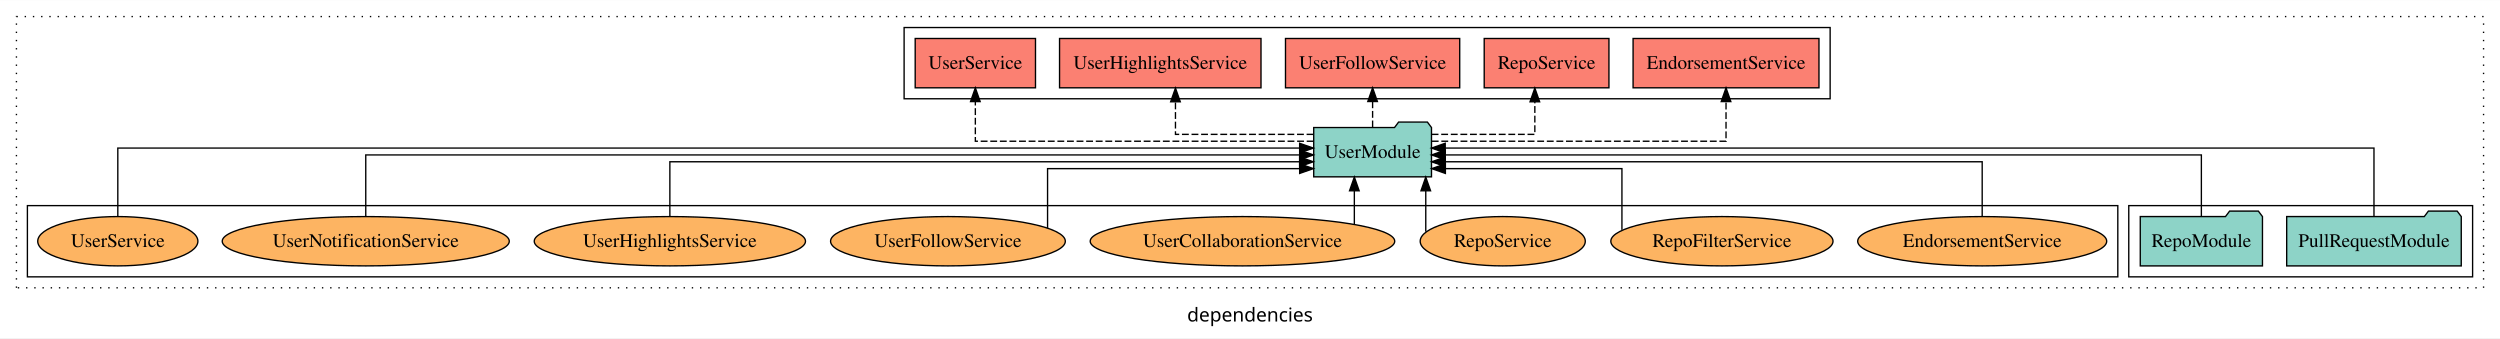
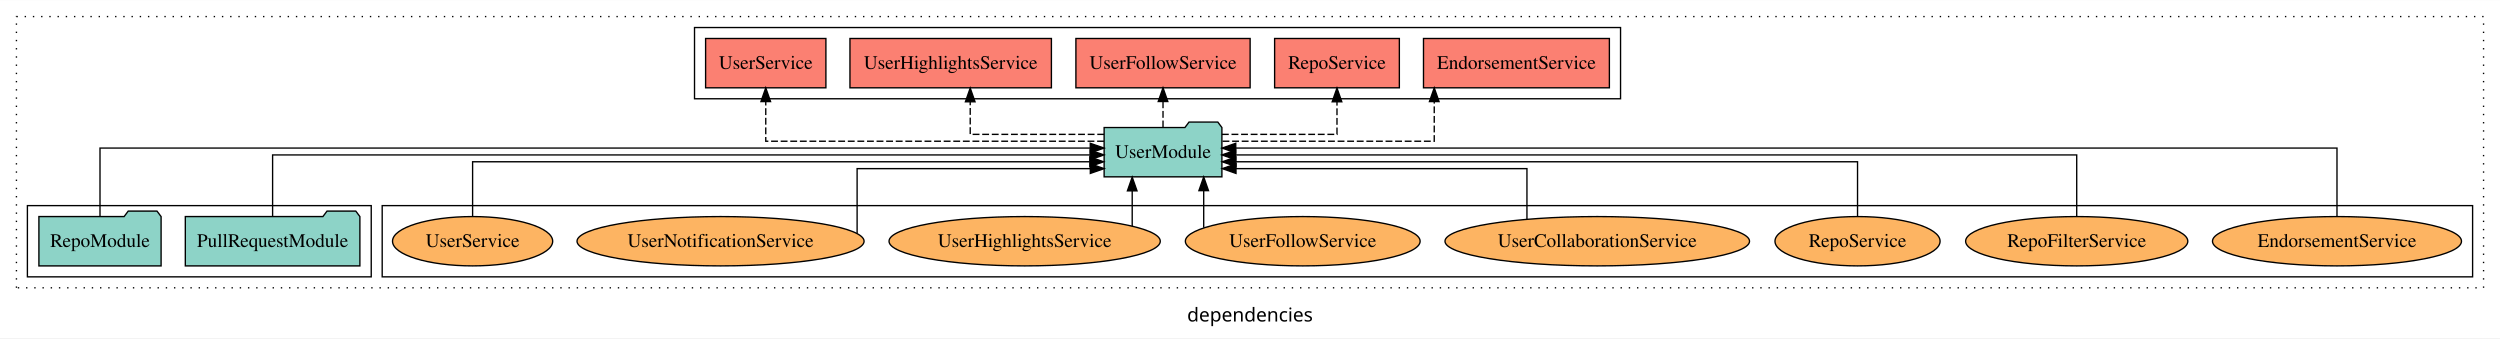
<svg xmlns="http://www.w3.org/2000/svg" width="1825pt" height="247pt" viewBox="0.00 0.00 1825.00 246.80">
  <g id="graph0" class="graph" transform="scale(1 1) rotate(0) translate(4 242.8)">
    <polygon fill="white" stroke="transparent" points="-4,4 -4,-242.8 1821,-242.8 1821,4 -4,4" />
    <text text-anchor="middle" x="908.5" y="-8.2" font-family="sans-serif" font-size="14.00">dependencies</text>
    <g id="clust1" class="cluster">
      <polygon fill="none" stroke="black" stroke-dasharray="1,5" points="8,-32.8 8,-230.8 1809,-230.8 1809,-32.8 8,-32.8" />
    </g>
-     <g id="clust3" class="cluster">
-       <polygon fill="none" stroke="black" points="1550,-40.8 1550,-92.8 1801,-92.8 1801,-40.8 1550,-40.8" />
+     <g id="clust6" class="cluster">
+       <polygon fill="none" stroke="black" points="275,-40.8 275,-92.8 1801,-92.8 1801,-40.8 275,-40.8" />
    </g>
    <g id="clust4" class="cluster">
-       <polygon fill="none" stroke="black" points="656,-170.8 656,-222.8 1332,-222.8 1332,-170.8 656,-170.8" />
+       <polygon fill="none" stroke="black" points="503,-170.8 503,-222.8 1179,-222.8 1179,-170.8 503,-170.8" />
    </g>
-     <g id="clust6" class="cluster">
-       <polygon fill="none" stroke="black" points="16,-40.8 16,-92.8 1542,-92.8 1542,-40.8 16,-40.8" />
+     <g id="clust3" class="cluster">
+       <polygon fill="none" stroke="black" points="16,-40.8 16,-92.8 267,-92.8 267,-40.8 16,-40.8" />
    </g>
    <g id="node1" class="node">
-       <polygon fill="#8dd3c7" stroke="black" points="1792.72,-84.8 1789.72,-88.8 1768.72,-88.8 1765.72,-84.8 1665.28,-84.8 1665.28,-48.8 1792.72,-48.8 1792.72,-84.8" />
-       <text text-anchor="middle" x="1729" y="-62.6" font-family="Times,serif" font-size="14.00">PullRequestModule</text>
+       <polygon fill="#8dd3c7" stroke="black" points="258.72,-84.8 255.72,-88.8 234.72,-88.8 231.72,-84.8 131.28,-84.8 131.28,-48.8 258.72,-48.8 258.72,-84.8" />
+       <text text-anchor="middle" x="195" y="-62.6" font-family="Times,serif" font-size="14.00">PullRequestModule</text>
    </g>
    <g id="node3" class="node">
-       <polygon fill="#8dd3c7" stroke="black" points="1040.99,-149.8 1037.99,-153.8 1016.99,-153.8 1013.99,-149.8 955.01,-149.8 955.01,-113.8 1040.99,-113.8 1040.99,-149.8" />
-       <text text-anchor="middle" x="998" y="-127.6" font-family="Times,serif" font-size="14.00">UserModule</text>
+       <polygon fill="#8dd3c7" stroke="black" points="887.99,-149.8 884.99,-153.8 863.99,-153.8 860.99,-149.8 802.01,-149.8 802.01,-113.8 887.99,-113.8 887.99,-149.8" />
+       <text text-anchor="middle" x="845" y="-127.6" font-family="Times,serif" font-size="14.00">UserModule</text>
    </g>
    <g id="edge1" class="edge">
-       <path fill="none" stroke="black" d="M1729,-85.02C1729,-105.17 1729,-134.8 1729,-134.8 1729,-134.8 1051,-134.8 1051,-134.8" />
-       <polygon fill="black" stroke="black" points="1051,-131.3 1041,-134.8 1051,-138.3 1051,-131.3" />
+       <path fill="none" stroke="black" d="M195,-85.02C195,-103.63 195,-129.8 195,-129.8 195,-129.8 791.85,-129.8 791.85,-129.8" />
+       <polygon fill="black" stroke="black" points="791.85,-133.3 801.85,-129.8 791.85,-126.3 791.85,-133.3" />
    </g>
    <g id="node2" class="node">
-       <polygon fill="#8dd3c7" stroke="black" points="1647.6,-84.8 1644.6,-88.8 1623.6,-88.8 1620.6,-84.8 1558.4,-84.8 1558.4,-48.8 1647.6,-48.8 1647.6,-84.8" />
-       <text text-anchor="middle" x="1603" y="-62.6" font-family="Times,serif" font-size="14.00">RepoModule</text>
+       <polygon fill="#8dd3c7" stroke="black" points="113.6,-84.8 110.6,-88.8 89.6,-88.8 86.6,-84.8 24.4,-84.8 24.4,-48.8 113.6,-48.8 113.6,-84.8" />
+       <text text-anchor="middle" x="69" y="-62.6" font-family="Times,serif" font-size="14.00">RepoModule</text>
    </g>
    <g id="edge2" class="edge">
-       <path fill="none" stroke="black" d="M1603,-85.02C1603,-103.63 1603,-129.8 1603,-129.8 1603,-129.8 1051.03,-129.8 1051.03,-129.8" />
-       <polygon fill="black" stroke="black" points="1051.03,-126.3 1041.03,-129.8 1051.03,-133.3 1051.03,-126.3" />
+       <path fill="none" stroke="black" d="M69,-85.02C69,-105.17 69,-134.8 69,-134.8 69,-134.8 791.9,-134.8 791.9,-134.8" />
+       <polygon fill="black" stroke="black" points="791.9,-138.3 801.9,-134.8 791.9,-131.3 791.9,-138.3" />
    </g>
    <g id="node4" class="node">
-       <polygon fill="#fb8072" stroke="black" points="1323.85,-214.8 1188.15,-214.8 1188.15,-178.8 1323.85,-178.8 1323.85,-214.8" />
-       <text text-anchor="middle" x="1256" y="-192.6" font-family="Times,serif" font-size="14.00">EndorsementService </text>
+       <polygon fill="#fb8072" stroke="black" points="1170.85,-214.8 1035.15,-214.8 1035.15,-178.8 1170.85,-178.8 1170.85,-214.8" />
+       <text text-anchor="middle" x="1103" y="-192.6" font-family="Times,serif" font-size="14.00">EndorsementService </text>
    </g>
    <g id="edge3" class="edge">
-       <path fill="none" stroke="black" stroke-dasharray="5,2" d="M1041.18,-139.8C1114.63,-139.8 1256,-139.8 1256,-139.8 1256,-139.8 1256,-168.76 1256,-168.76" />
-       <polygon fill="black" stroke="black" points="1252.5,-168.76 1256,-178.76 1259.5,-168.76 1252.5,-168.76" />
+       <path fill="none" stroke="black" stroke-dasharray="5,2" d="M888.45,-139.8C946.74,-139.8 1043,-139.8 1043,-139.8 1043,-139.8 1043,-168.76 1043,-168.76" />
+       <polygon fill="black" stroke="black" points="1039.5,-168.76 1043,-178.76 1046.5,-168.76 1039.5,-168.76" />
    </g>
    <g id="node5" class="node">
-       <polygon fill="#fb8072" stroke="black" points="1170.53,-214.8 1079.47,-214.8 1079.47,-178.8 1170.53,-178.8 1170.53,-214.8" />
-       <text text-anchor="middle" x="1125" y="-192.6" font-family="Times,serif" font-size="14.00">RepoService </text>
+       <polygon fill="#fb8072" stroke="black" points="1017.53,-214.8 926.47,-214.8 926.47,-178.8 1017.53,-178.8 1017.53,-214.8" />
+       <text text-anchor="middle" x="972" y="-192.6" font-family="Times,serif" font-size="14.00">RepoService </text>
    </g>
    <g id="edge4" class="edge">
-       <path fill="none" stroke="black" stroke-dasharray="5,2" d="M1041.09,-144.8C1074.95,-144.8 1116.43,-144.8 1116.43,-144.8 1116.43,-144.8 1116.43,-168.61 1116.43,-168.61" />
-       <polygon fill="black" stroke="black" points="1112.93,-168.61 1116.43,-178.61 1119.93,-168.61 1112.93,-168.61" />
+       <path fill="none" stroke="black" stroke-dasharray="5,2" d="M888,-144.8C924.84,-144.8 972,-144.8 972,-144.8 972,-144.8 972,-168.61 972,-168.61" />
+       <polygon fill="black" stroke="black" points="968.5,-168.61 972,-178.61 975.5,-168.61 968.5,-168.61" />
    </g>
    <g id="node6" class="node">
-       <polygon fill="#fb8072" stroke="black" points="1061.59,-214.8 934.41,-214.8 934.41,-178.8 1061.59,-178.8 1061.59,-214.8" />
-       <text text-anchor="middle" x="998" y="-192.6" font-family="Times,serif" font-size="14.00">UserFollowService </text>
+       <polygon fill="#fb8072" stroke="black" points="908.59,-214.8 781.41,-214.8 781.41,-178.8 908.59,-178.8 908.59,-214.8" />
+       <text text-anchor="middle" x="845" y="-192.6" font-family="Times,serif" font-size="14.00">UserFollowService </text>
    </g>
    <g id="edge5" class="edge">
-       <path fill="none" stroke="black" stroke-dasharray="5,2" d="M998,-149.91C998,-149.91 998,-168.79 998,-168.79" />
-       <polygon fill="black" stroke="black" points="994.5,-168.79 998,-178.79 1001.5,-168.79 994.5,-168.79" />
+       <path fill="none" stroke="black" stroke-dasharray="5,2" d="M845,-149.91C845,-149.91 845,-168.79 845,-168.79" />
+       <polygon fill="black" stroke="black" points="841.5,-168.79 845,-178.79 848.5,-168.79 841.5,-168.79" />
    </g>
    <g id="node7" class="node">
-       <polygon fill="#fb8072" stroke="black" points="916.53,-214.8 769.47,-214.8 769.47,-178.8 916.53,-178.8 916.53,-214.8" />
-       <text text-anchor="middle" x="843" y="-192.6" font-family="Times,serif" font-size="14.00">UserHighlightsService </text>
+       <polygon fill="#fb8072" stroke="black" points="763.53,-214.8 616.47,-214.8 616.47,-178.8 763.53,-178.8 763.53,-214.8" />
+       <text text-anchor="middle" x="690" y="-192.6" font-family="Times,serif" font-size="14.00">UserHighlightsService </text>
    </g>
    <g id="edge6" class="edge">
-       <path fill="none" stroke="black" stroke-dasharray="5,2" d="M954.82,-144.8C912.43,-144.8 854.09,-144.8 854.09,-144.8 854.09,-144.8 854.09,-168.61 854.09,-168.61" />
-       <polygon fill="black" stroke="black" points="850.59,-168.61 854.09,-178.61 857.59,-168.61 850.59,-168.61" />
+       <path fill="none" stroke="black" stroke-dasharray="5,2" d="M802.01,-144.8C760.62,-144.8 704.26,-144.8 704.26,-144.8 704.26,-144.8 704.26,-168.61 704.26,-168.61" />
+       <polygon fill="black" stroke="black" points="700.76,-168.61 704.26,-178.61 707.76,-168.61 700.76,-168.61" />
    </g>
    <g id="node8" class="node">
-       <polygon fill="#fb8072" stroke="black" points="751.91,-214.8 664.09,-214.8 664.09,-178.8 751.91,-178.8 751.91,-214.8" />
-       <text text-anchor="middle" x="708" y="-192.6" font-family="Times,serif" font-size="14.00">UserService </text>
+       <polygon fill="#fb8072" stroke="black" points="598.91,-214.8 511.09,-214.8 511.09,-178.8 598.91,-178.8 598.91,-214.8" />
+       <text text-anchor="middle" x="555" y="-192.6" font-family="Times,serif" font-size="14.00">UserService </text>
    </g>
    <g id="edge7" class="edge">
-       <path fill="none" stroke="black" stroke-dasharray="5,2" d="M954.9,-139.8C874.11,-139.8 708,-139.8 708,-139.8 708,-139.8 708,-168.76 708,-168.76" />
-       <polygon fill="black" stroke="black" points="704.5,-168.76 708,-178.76 711.5,-168.76 704.5,-168.76" />
+       <path fill="none" stroke="black" stroke-dasharray="5,2" d="M801.9,-139.8C721.11,-139.8 555,-139.8 555,-139.8 555,-139.8 555,-168.76 555,-168.76" />
+       <polygon fill="black" stroke="black" points="551.5,-168.76 555,-178.76 558.5,-168.76 551.5,-168.76" />
    </g>
    <g id="node9" class="node">
-       <ellipse fill="#fdb462" stroke="black" cx="1443" cy="-66.8" rx="90.89" ry="18" />
-       <text text-anchor="middle" x="1443" y="-62.6" font-family="Times,serif" font-size="14.00">EndorsementService</text>
+       <ellipse fill="#fdb462" stroke="black" cx="1702" cy="-66.8" rx="90.89" ry="18" />
+       <text text-anchor="middle" x="1702" y="-62.6" font-family="Times,serif" font-size="14.00">EndorsementService</text>
    </g>
    <g id="edge8" class="edge">
-       <path fill="none" stroke="black" d="M1443,-84.83C1443,-101.86 1443,-124.8 1443,-124.8 1443,-124.8 1051.07,-124.8 1051.07,-124.8" />
-       <polygon fill="black" stroke="black" points="1051.07,-121.3 1041.07,-124.8 1051.07,-128.3 1051.07,-121.3" />
+       <path fill="none" stroke="black" d="M1702,-85.02C1702,-105.17 1702,-134.8 1702,-134.8 1702,-134.8 898.09,-134.8 898.09,-134.8" />
+       <polygon fill="black" stroke="black" points="898.09,-131.3 888.09,-134.8 898.09,-138.3 898.09,-131.3" />
    </g>
    <g id="node10" class="node">
-       <ellipse fill="#fdb462" stroke="black" cx="1253" cy="-66.8" rx="81.1" ry="18" />
-       <text text-anchor="middle" x="1253" y="-62.6" font-family="Times,serif" font-size="14.00">RepoFilterService</text>
+       <ellipse fill="#fdb462" stroke="black" cx="1512" cy="-66.8" rx="81.1" ry="18" />
+       <text text-anchor="middle" x="1512" y="-62.6" font-family="Times,serif" font-size="14.00">RepoFilterService</text>
    </g>
    <g id="edge9" class="edge">
-       <path fill="none" stroke="black" d="M1180.01,-75.08C1180.01,-89.99 1180.01,-119.8 1180.01,-119.8 1180.01,-119.8 1051.13,-119.8 1051.13,-119.8" />
-       <polygon fill="black" stroke="black" points="1051.13,-116.3 1041.13,-119.8 1051.13,-123.3 1051.13,-116.3" />
+       <path fill="none" stroke="black" d="M1512,-85.02C1512,-103.63 1512,-129.8 1512,-129.8 1512,-129.8 897.99,-129.8 897.99,-129.8" />
+       <polygon fill="black" stroke="black" points="897.99,-126.3 887.99,-129.8 897.99,-133.3 897.99,-126.3" />
    </g>
    <g id="node11" class="node">
-       <ellipse fill="#fdb462" stroke="black" cx="1093" cy="-66.8" rx="60.26" ry="18" />
-       <text text-anchor="middle" x="1093" y="-62.6" font-family="Times,serif" font-size="14.00">RepoService</text>
+       <ellipse fill="#fdb462" stroke="black" cx="1352" cy="-66.8" rx="60.26" ry="18" />
+       <text text-anchor="middle" x="1352" y="-62.6" font-family="Times,serif" font-size="14.00">RepoService</text>
    </g>
    <g id="edge10" class="edge">
-       <path fill="none" stroke="black" d="M1036.81,-73.76C1036.81,-73.76 1036.81,-103.61 1036.81,-103.61" />
-       <polygon fill="black" stroke="black" points="1033.31,-103.61 1036.81,-113.61 1040.31,-103.61 1033.31,-103.61" />
+       <path fill="none" stroke="black" d="M1352,-84.83C1352,-101.86 1352,-124.8 1352,-124.8 1352,-124.8 898.23,-124.8 898.23,-124.8" />
+       <polygon fill="black" stroke="black" points="898.23,-121.3 888.23,-124.8 898.23,-128.3 898.23,-121.3" />
    </g>
    <g id="node12" class="node">
-       <ellipse fill="#fdb462" stroke="black" cx="903" cy="-66.8" rx="111.16" ry="18" />
-       <text text-anchor="middle" x="903" y="-62.6" font-family="Times,serif" font-size="14.00">UserCollaborationService</text>
+       <ellipse fill="#fdb462" stroke="black" cx="1162" cy="-66.8" rx="111.16" ry="18" />
+       <text text-anchor="middle" x="1162" y="-62.6" font-family="Times,serif" font-size="14.00">UserCollaborationService</text>
    </g>
    <g id="edge11" class="edge">
-       <path fill="none" stroke="black" d="M984.67,-79.33C984.67,-79.33 984.67,-103.65 984.67,-103.65" />
-       <polygon fill="black" stroke="black" points="981.17,-103.65 984.67,-113.65 988.17,-103.65 981.17,-103.65" />
+       <path fill="none" stroke="black" d="M1110.67,-82.99C1110.67,-98.58 1110.67,-119.8 1110.67,-119.8 1110.67,-119.8 898.28,-119.8 898.28,-119.8" />
+       <polygon fill="black" stroke="black" points="898.28,-116.3 888.28,-119.8 898.28,-123.3 898.28,-116.3" />
    </g>
    <g id="node13" class="node">
-       <ellipse fill="#fdb462" stroke="black" cx="688" cy="-66.8" rx="85.69" ry="18" />
-       <text text-anchor="middle" x="688" y="-62.6" font-family="Times,serif" font-size="14.00">UserFollowService</text>
+       <ellipse fill="#fdb462" stroke="black" cx="947" cy="-66.8" rx="85.69" ry="18" />
+       <text text-anchor="middle" x="947" y="-62.6" font-family="Times,serif" font-size="14.00">UserFollowService</text>
    </g>
    <g id="edge12" class="edge">
-       <path fill="none" stroke="black" d="M760.72,-76.52C760.72,-91.82 760.72,-119.8 760.72,-119.8 760.72,-119.8 944.76,-119.8 944.76,-119.8" />
-       <polygon fill="black" stroke="black" points="944.76,-123.3 954.76,-119.8 944.76,-116.3 944.76,-123.3" />
+       <path fill="none" stroke="black" d="M874.7,-76.67C874.7,-76.67 874.7,-103.71 874.7,-103.71" />
+       <polygon fill="black" stroke="black" points="871.2,-103.71 874.7,-113.71 878.2,-103.71 871.2,-103.71" />
    </g>
    <g id="node14" class="node">
-       <ellipse fill="#fdb462" stroke="black" cx="485" cy="-66.8" rx="99.01" ry="18" />
-       <text text-anchor="middle" x="485" y="-62.6" font-family="Times,serif" font-size="14.00">UserHighlightsService</text>
+       <ellipse fill="#fdb462" stroke="black" cx="744" cy="-66.8" rx="99.01" ry="18" />
+       <text text-anchor="middle" x="744" y="-62.6" font-family="Times,serif" font-size="14.00">UserHighlightsService</text>
    </g>
    <g id="edge13" class="edge">
-       <path fill="none" stroke="black" d="M485,-84.83C485,-101.86 485,-124.8 485,-124.8 485,-124.8 944.7,-124.8 944.7,-124.8" />
-       <polygon fill="black" stroke="black" points="944.7,-128.3 954.7,-124.8 944.7,-121.3 944.7,-128.3" />
+       <path fill="none" stroke="black" d="M822.51,-77.83C822.51,-77.83 822.51,-103.58 822.51,-103.58" />
+       <polygon fill="black" stroke="black" points="819.01,-103.58 822.51,-113.58 826.01,-103.58 819.01,-103.58" />
    </g>
    <g id="node15" class="node">
-       <ellipse fill="#fdb462" stroke="black" cx="263" cy="-66.8" rx="104.78" ry="18" />
-       <text text-anchor="middle" x="263" y="-62.6" font-family="Times,serif" font-size="14.00">UserNotificationService</text>
+       <ellipse fill="#fdb462" stroke="black" cx="522" cy="-66.8" rx="104.78" ry="18" />
+       <text text-anchor="middle" x="522" y="-62.6" font-family="Times,serif" font-size="14.00">UserNotificationService</text>
    </g>
    <g id="edge14" class="edge">
-       <path fill="none" stroke="black" d="M263,-85.02C263,-103.63 263,-129.8 263,-129.8 263,-129.8 944.77,-129.8 944.77,-129.8" />
-       <polygon fill="black" stroke="black" points="944.77,-133.3 954.77,-129.8 944.77,-126.3 944.77,-133.3" />
+       <path fill="none" stroke="black" d="M621.69,-72.47C621.69,-86.14 621.69,-119.8 621.69,-119.8 621.69,-119.8 791.94,-119.8 791.94,-119.8" />
+       <polygon fill="black" stroke="black" points="791.94,-123.3 801.94,-119.8 791.94,-116.3 791.94,-123.3" />
    </g>
    <g id="node16" class="node">
-       <ellipse fill="#fdb462" stroke="black" cx="82" cy="-66.8" rx="58.46" ry="18" />
-       <text text-anchor="middle" x="82" y="-62.6" font-family="Times,serif" font-size="14.00">UserService</text>
+       <ellipse fill="#fdb462" stroke="black" cx="341" cy="-66.8" rx="58.46" ry="18" />
+       <text text-anchor="middle" x="341" y="-62.6" font-family="Times,serif" font-size="14.00">UserService</text>
    </g>
    <g id="edge15" class="edge">
-       <path fill="none" stroke="black" d="M82,-85.02C82,-105.17 82,-134.8 82,-134.8 82,-134.8 944.74,-134.8 944.74,-134.8" />
-       <polygon fill="black" stroke="black" points="944.74,-138.3 954.74,-134.8 944.74,-131.3 944.74,-138.3" />
+       <path fill="none" stroke="black" d="M341,-84.83C341,-101.86 341,-124.8 341,-124.8 341,-124.8 791.59,-124.8 791.59,-124.8" />
+       <polygon fill="black" stroke="black" points="791.59,-128.3 801.59,-124.8 791.59,-121.3 791.59,-128.3" />
    </g>
  </g>
</svg>
